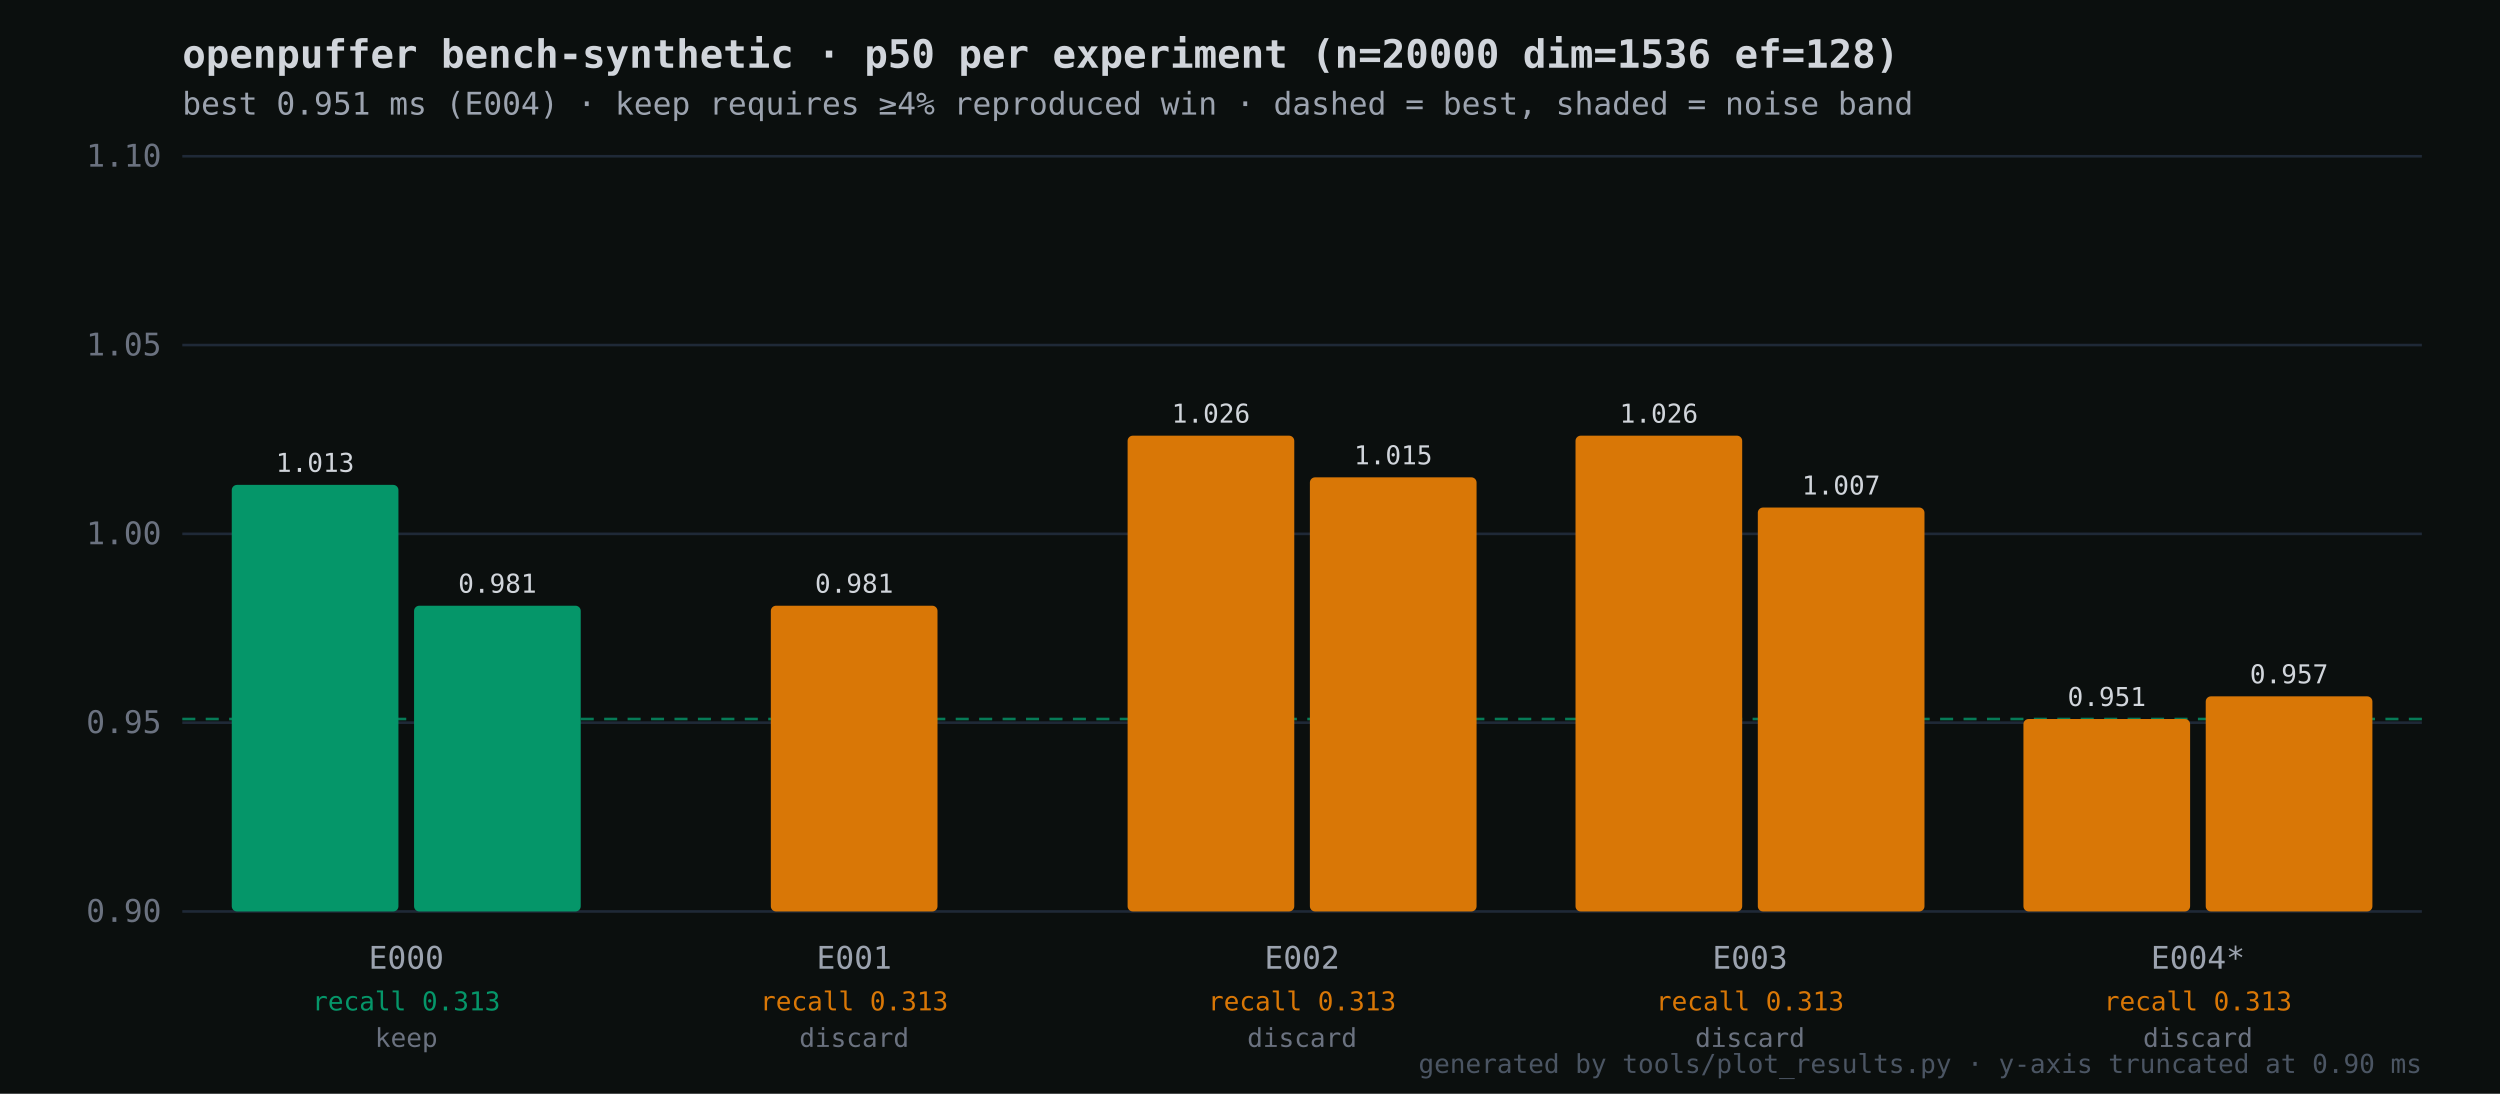
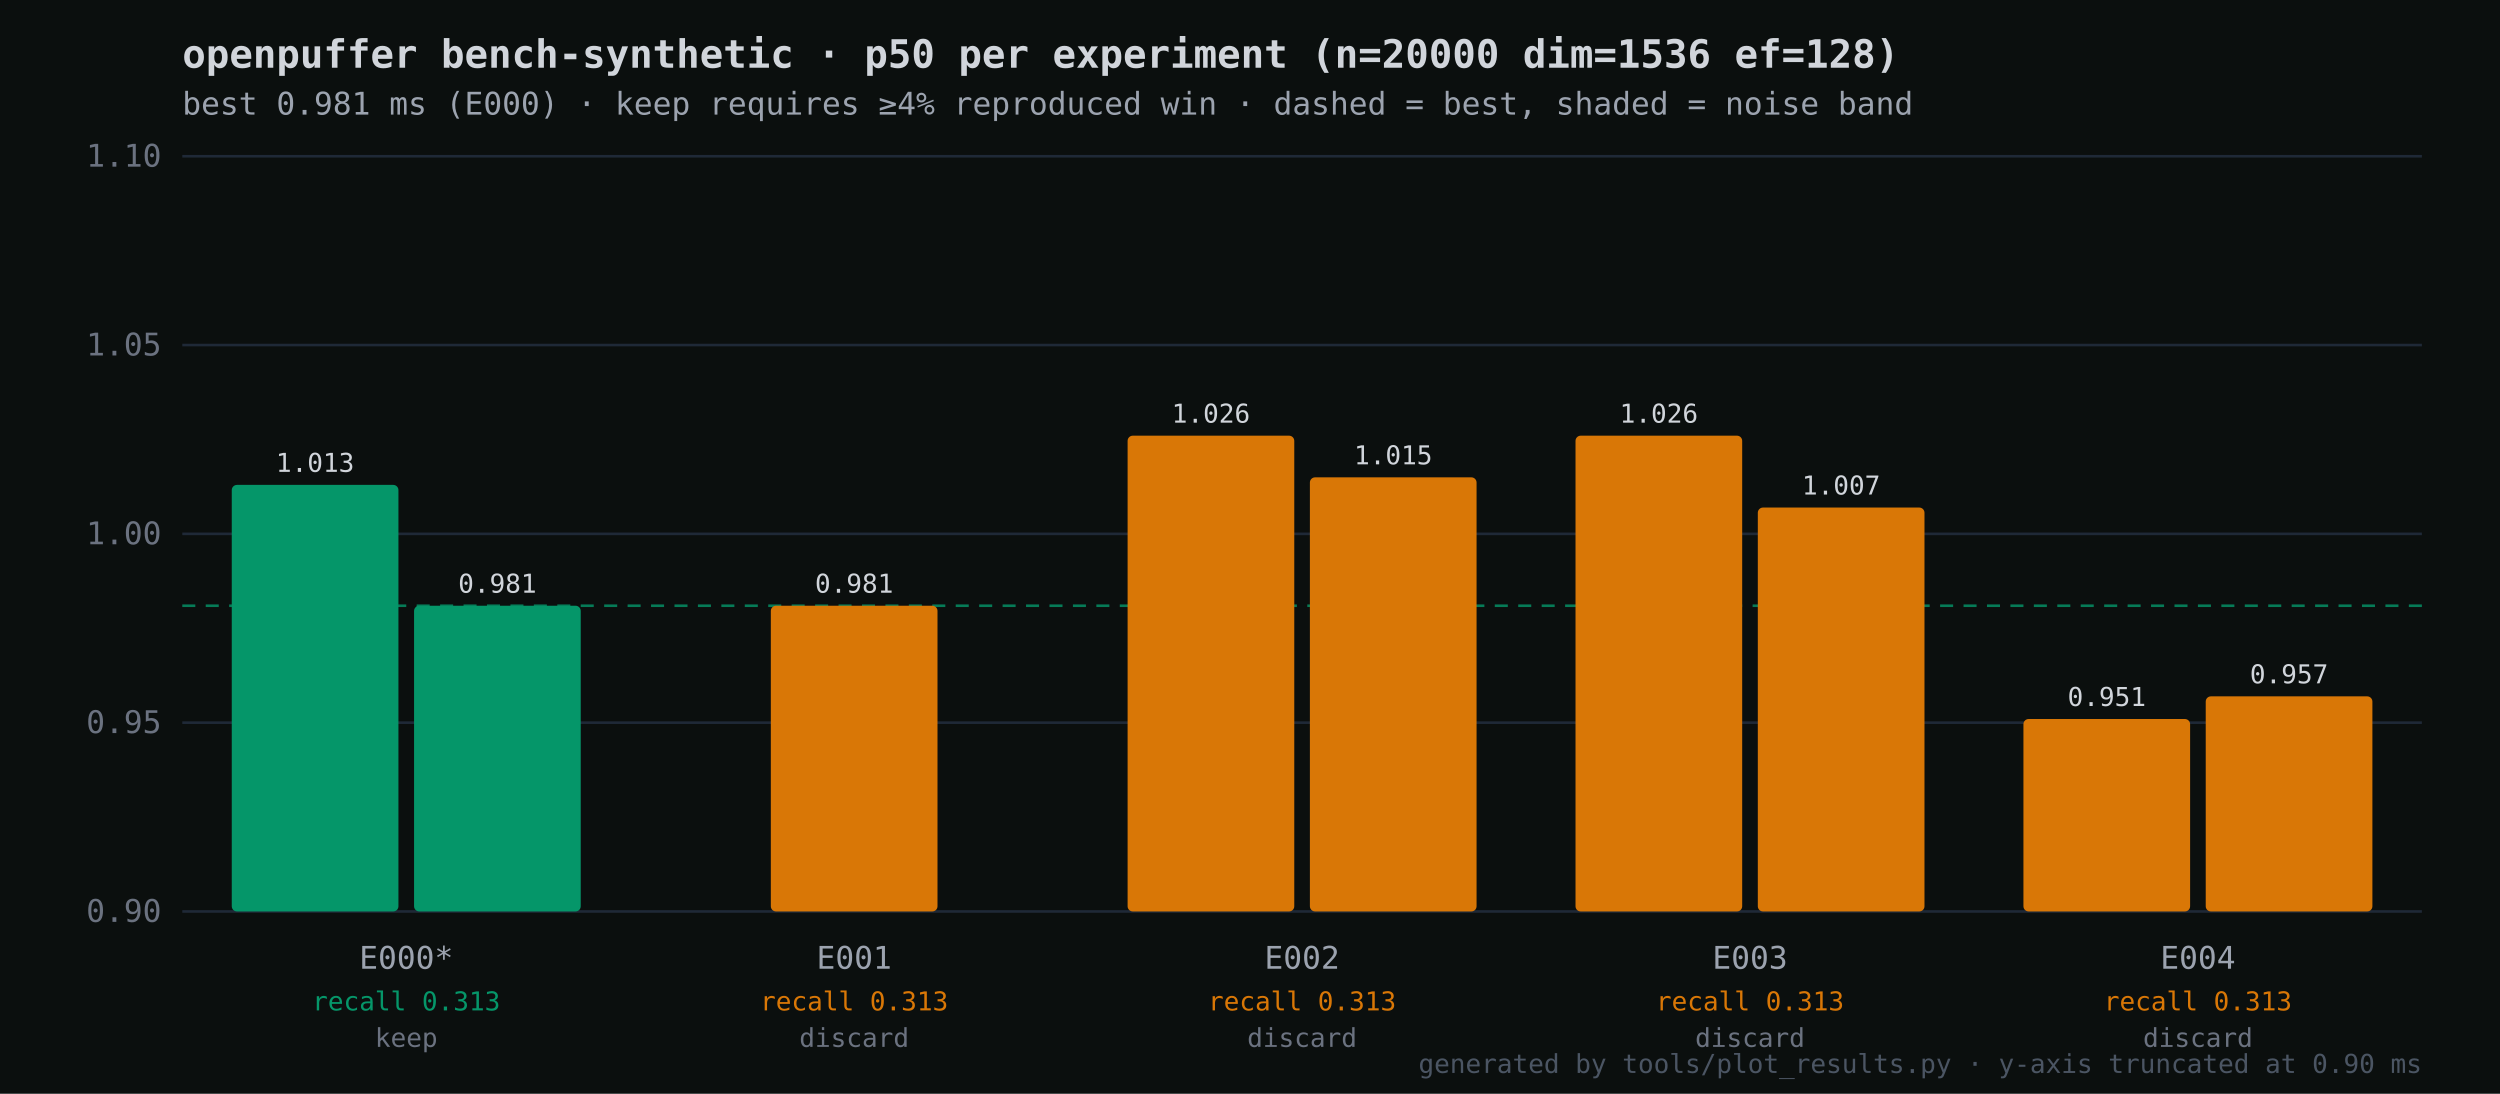
<svg xmlns="http://www.w3.org/2000/svg" width="960" height="420" viewBox="0 0 960 420" font-family="monospace" font-size="12">
  <rect width="960" height="420" fill="#0b0f0e" />
  <text x="70" y="26" fill="#d1d5db" font-size="15" font-weight="bold">openpuffer bench-synthetic · p50 per experiment (n=20000 dim=1536 ef=128)</text>
-   <text x="70" y="44" fill="#9ca3af">best 0.951 ms (E004) · keep requires ≥4% reproduced win · dashed = best, shaded = noise band</text>
+   <text x="70" y="44" fill="#9ca3af">best 0.981 ms (E000) · keep requires ≥4% reproduced win · dashed = best, shaded = noise band</text>
  <line x1="70" x2="930" y1="350.0" y2="350.0" stroke="#1f2937" stroke-width="1" />
  <text x="62" y="354.0" fill="#6b7280" text-anchor="end">0.90</text>
  <line x1="70" x2="930" y1="277.5" y2="277.5" stroke="#1f2937" stroke-width="1" />
  <text x="62" y="281.5" fill="#6b7280" text-anchor="end">0.95</text>
  <line x1="70" x2="930" y1="205.0" y2="205.0" stroke="#1f2937" stroke-width="1" />
  <text x="62" y="209.0" fill="#6b7280" text-anchor="end">1.00</text>
  <line x1="70" x2="930" y1="132.5" y2="132.5" stroke="#1f2937" stroke-width="1" />
  <text x="62" y="136.5" fill="#6b7280" text-anchor="end">1.05</text>
  <line x1="70" x2="930" y1="60.0" y2="60.0" stroke="#1f2937" stroke-width="1" />
  <text x="62" y="64.0" fill="#6b7280" text-anchor="end">1.10</text>
-   <rect x="70" y="331.2" width="860" height="-55.2" fill="#059669" opacity="0.08" />
-   <line x1="70" x2="930" y1="276.1" y2="276.1" stroke="#059669" stroke-dasharray="5 4" opacity="0.8" />
+   <rect x="70" y="289.4" width="860" height="-56.9" fill="#059669" opacity="0.08" />
+   <line x1="70" x2="930" y1="232.6" y2="232.6" stroke="#059669" stroke-dasharray="5 4" opacity="0.8" />
  <rect x="89.0" y="186.2" width="64" height="163.8" fill="#059669" rx="2" />
  <text x="121.0" y="181.2" fill="#d1d5db" font-size="10" text-anchor="middle">1.013</text>
  <rect x="159.0" y="232.6" width="64" height="117.4" fill="#059669" rx="2" />
  <text x="191.0" y="227.6" fill="#d1d5db" font-size="10" text-anchor="middle">0.981</text>
-   <text x="156.0" y="372" fill="#9ca3af" text-anchor="middle">E000</text>
+   <text x="156.0" y="372" fill="#9ca3af" text-anchor="middle">E000*</text>
  <text x="156.0" y="388" fill="#059669" font-size="10" text-anchor="middle">recall 0.313</text>
  <text x="156.0" y="402" fill="#6b7280" font-size="10" text-anchor="middle">keep</text>
  <rect x="296.0" y="232.6" width="64" height="117.4" fill="#d97706" rx="2" />
  <text x="328.0" y="227.6" fill="#d1d5db" font-size="10" text-anchor="middle">0.981</text>
  <text x="328.0" y="372" fill="#9ca3af" text-anchor="middle">E001</text>
  <text x="328.0" y="388" fill="#d97706" font-size="10" text-anchor="middle">recall 0.313</text>
  <text x="328.0" y="402" fill="#6b7280" font-size="10" text-anchor="middle">discard</text>
  <rect x="433.0" y="167.3" width="64" height="182.7" fill="#d97706" rx="2" />
  <text x="465.0" y="162.3" fill="#d1d5db" font-size="10" text-anchor="middle">1.026</text>
  <rect x="503.0" y="183.3" width="64" height="166.7" fill="#d97706" rx="2" />
  <text x="535.0" y="178.3" fill="#d1d5db" font-size="10" text-anchor="middle">1.015</text>
  <text x="500.0" y="372" fill="#9ca3af" text-anchor="middle">E002</text>
  <text x="500.0" y="388" fill="#d97706" font-size="10" text-anchor="middle">recall 0.313</text>
  <text x="500.0" y="402" fill="#6b7280" font-size="10" text-anchor="middle">discard</text>
  <rect x="605.0" y="167.3" width="64" height="182.7" fill="#d97706" rx="2" />
  <text x="637.0" y="162.3" fill="#d1d5db" font-size="10" text-anchor="middle">1.026</text>
  <rect x="675.0" y="194.9" width="64" height="155.1" fill="#d97706" rx="2" />
  <text x="707.0" y="189.9" fill="#d1d5db" font-size="10" text-anchor="middle">1.007</text>
  <text x="672.0" y="372" fill="#9ca3af" text-anchor="middle">E003</text>
  <text x="672.0" y="388" fill="#d97706" font-size="10" text-anchor="middle">recall 0.313</text>
  <text x="672.0" y="402" fill="#6b7280" font-size="10" text-anchor="middle">discard</text>
  <rect x="777.0" y="276.1" width="64" height="73.9" fill="#d97706" rx="2" />
  <text x="809.0" y="271.1" fill="#d1d5db" font-size="10" text-anchor="middle">0.951</text>
  <rect x="847.0" y="267.4" width="64" height="82.6" fill="#d97706" rx="2" />
  <text x="879.0" y="262.4" fill="#d1d5db" font-size="10" text-anchor="middle">0.957</text>
-   <text x="844.0" y="372" fill="#9ca3af" text-anchor="middle">E004*</text>
+   <text x="844.0" y="372" fill="#9ca3af" text-anchor="middle">E004</text>
  <text x="844.0" y="388" fill="#d97706" font-size="10" text-anchor="middle">recall 0.313</text>
  <text x="844.0" y="402" fill="#6b7280" font-size="10" text-anchor="middle">discard</text>
  <text x="930" y="412" fill="#4b5563" font-size="10" text-anchor="end">generated by tools/plot_results.py · y-axis truncated at 0.90 ms</text>
</svg>
